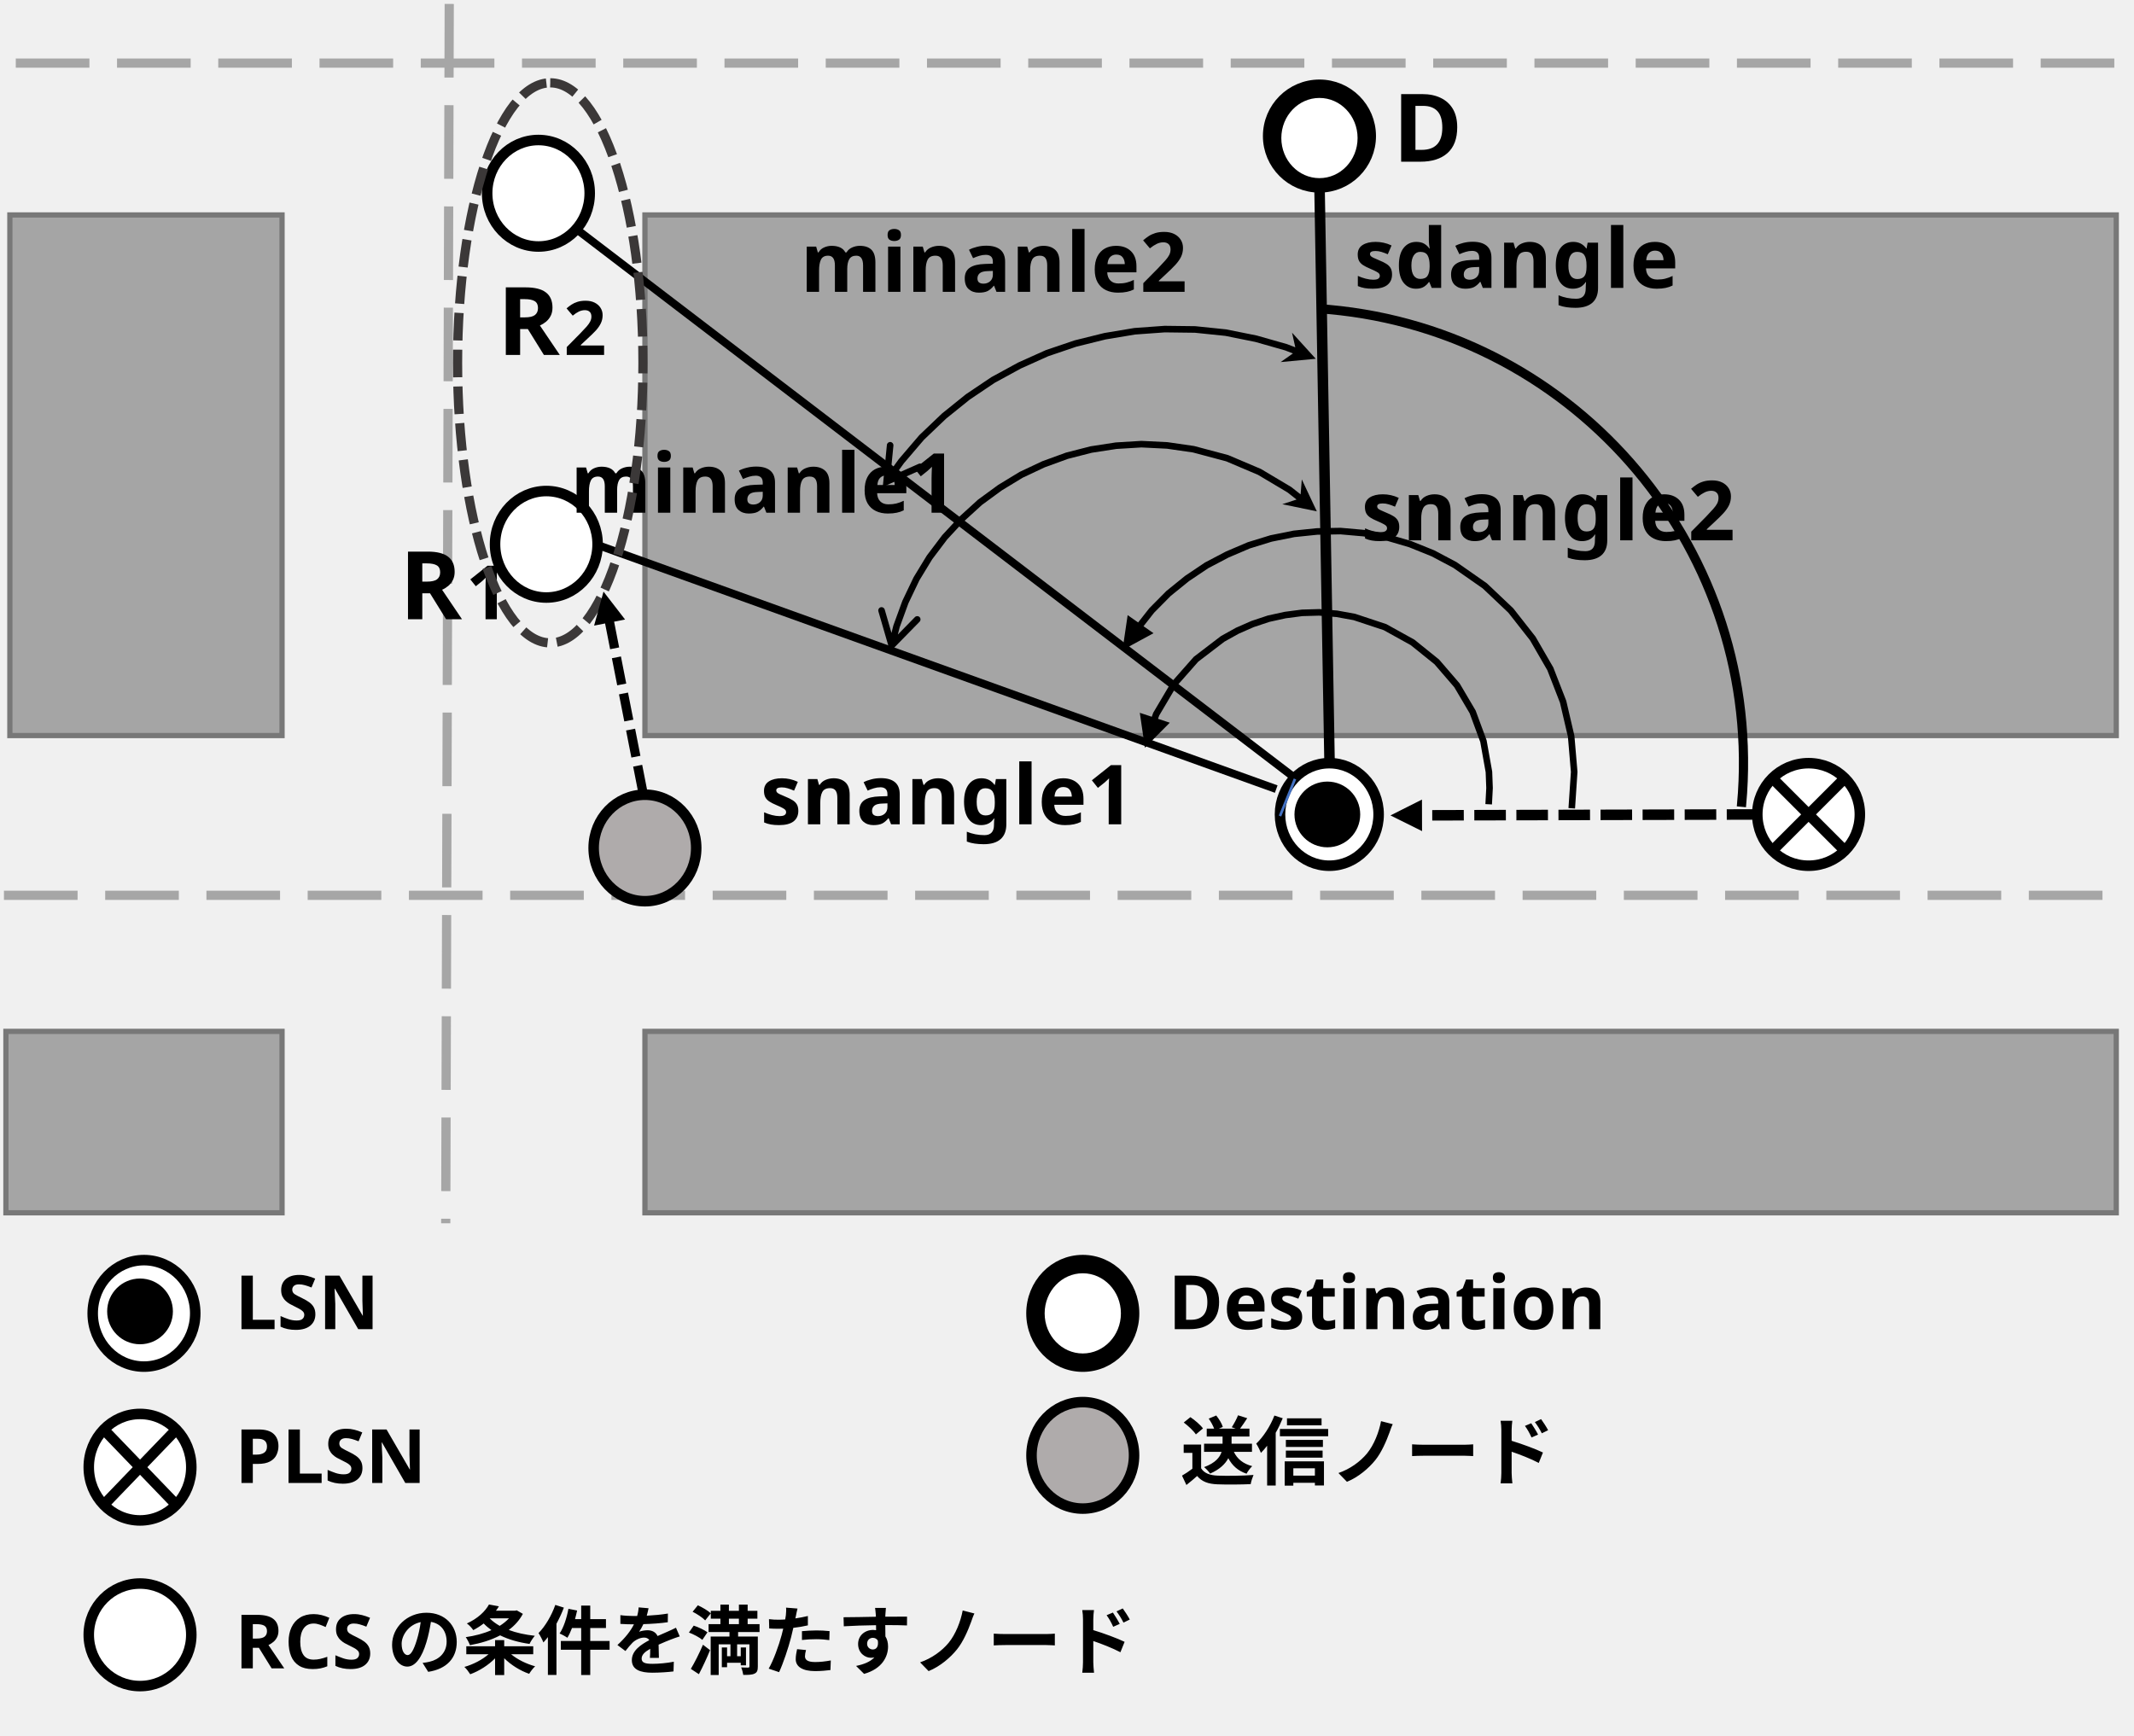
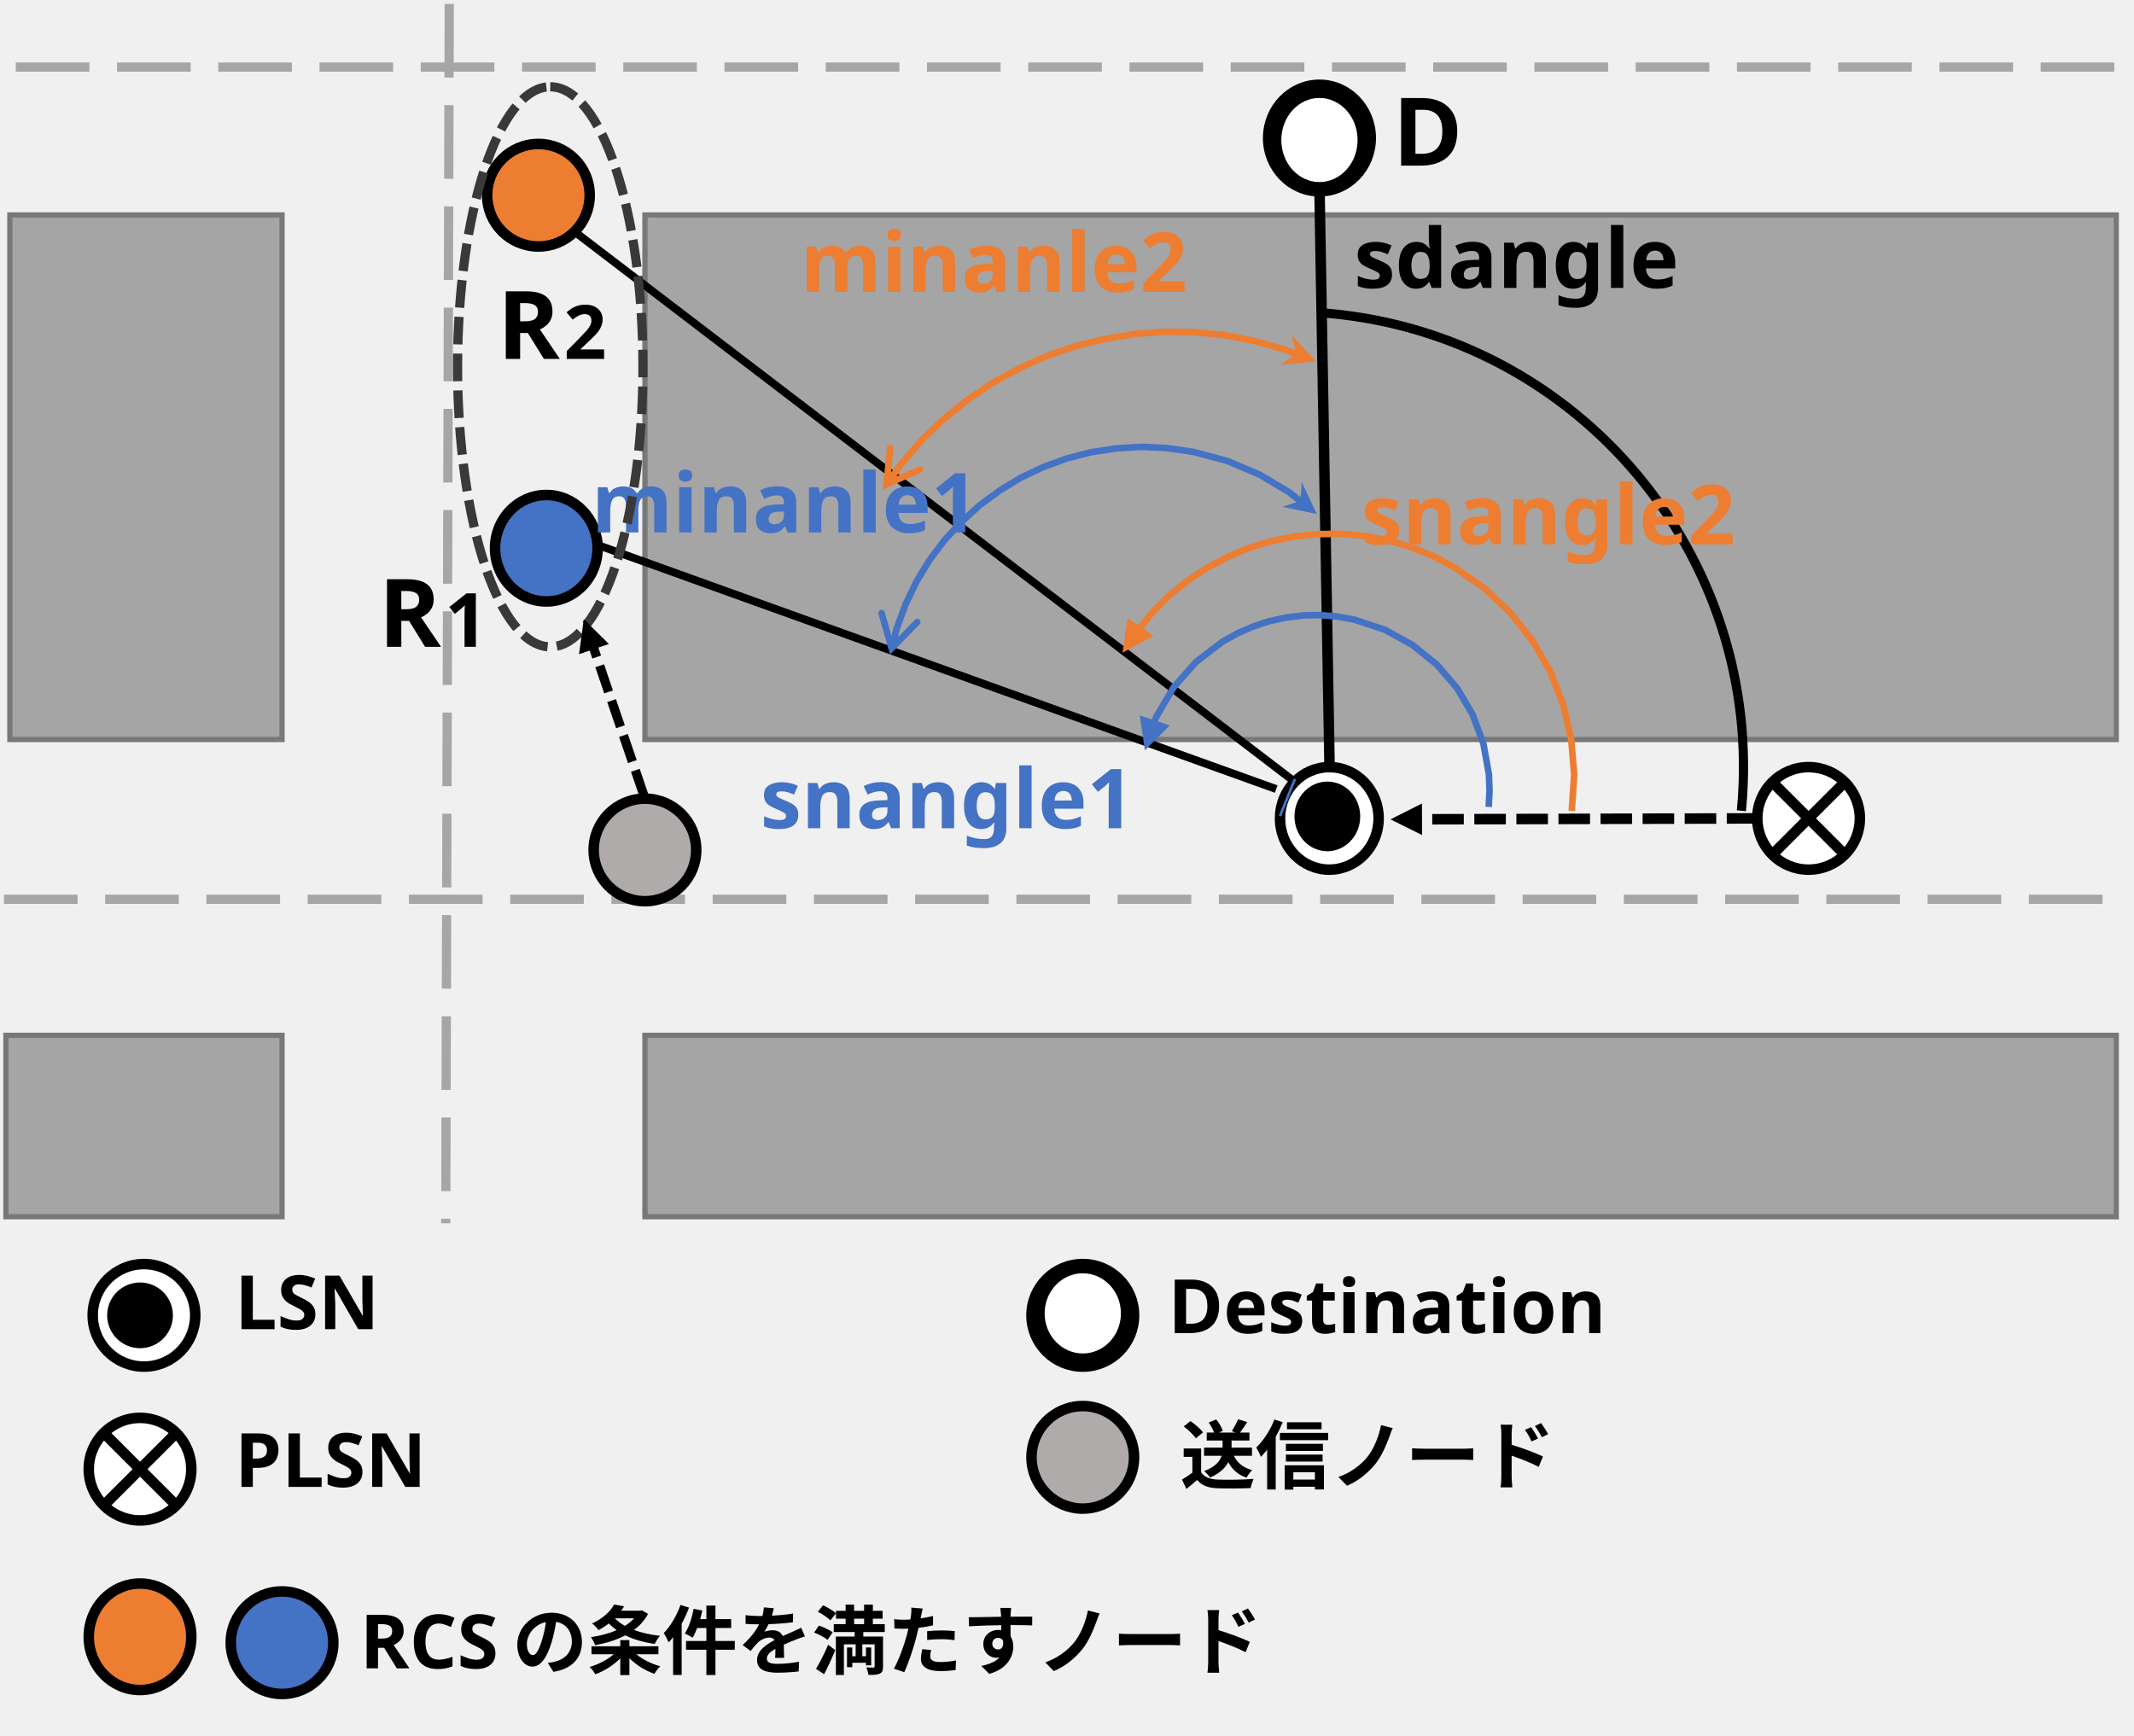
<svg xmlns="http://www.w3.org/2000/svg" width="541" height="440" overflow="hidden">
  <defs>
    <clipPath id="clip0">
-       <rect x="370" y="110" width="541" height="440" />
+       <rect x="370" y="132" width="541" height="440" />
    </clipPath>
  </defs>
-   <g clip-path="url(#clip0)" transform="translate(-370 -110)">
-     <rect x="533.5" y="164.5" width="373" height="132" stroke="#787878" stroke-width="1.333" stroke-miterlimit="8" fill="#A5A5A5" />
-     <rect x="372.5" y="164.5" width="69" height="132" stroke="#787878" stroke-width="1.333" stroke-miterlimit="8" fill="#A5A5A5" />
-     <rect x="533.5" y="371.5" width="373" height="46" stroke="#787878" stroke-width="1.333" stroke-miterlimit="8" fill="#A5A5A5" />
-     <rect x="371.5" y="371.5" width="70" height="46" stroke="#787878" stroke-width="1.333" stroke-miterlimit="8" fill="#A5A5A5" />
-     <path d="M371 337 905.348 337" stroke="#A6A6A6" stroke-width="2.333" stroke-miterlimit="8" stroke-dasharray="18.667 7" fill="none" fill-rule="evenodd" />
-     <path d="M374 126 908.348 126" stroke="#A6A6A6" stroke-width="2.333" stroke-miterlimit="8" stroke-dasharray="18.667 7" fill="none" fill-rule="evenodd" />
-     <path d="M0 0 0.888 309.163" stroke="#A6A6A6" stroke-width="2.333" stroke-miterlimit="8" stroke-dasharray="18.667 7" fill="none" fill-rule="evenodd" transform="matrix(-1 0 0 1 483.888 111)" />
-     <path d="M495.5 248C495.5 240.544 501.32 234.5 508.5 234.5 515.68 234.5 521.5 240.544 521.5 248 521.5 255.456 515.68 261.5 508.5 261.5 501.32 261.5 495.5 255.456 495.5 248Z" stroke="#000000" stroke-width="2.667" stroke-miterlimit="8" fill="#FFFFFF" fill-rule="evenodd" />
-     <path d="M815.5 316.5C815.5 309.32 821.32 303.5 828.5 303.5 835.68 303.5 841.5 309.32 841.5 316.5 841.5 323.68 835.68 329.5 828.5 329.5 821.32 329.5 815.5 323.68 815.5 316.5Z" fill="#FFFFFF" fill-rule="evenodd" />
-     <path d="M819.308 307.308 837.692 325.692M837.692 307.308 819.308 325.692" stroke="#000000" stroke-width="2.667" stroke-miterlimit="8" fill="none" fill-rule="evenodd" />
-     <path d="M815.5 316.5C815.5 309.32 821.32 303.5 828.5 303.5 835.68 303.5 841.5 309.32 841.5 316.5 841.5 323.68 835.68 329.5 828.5 329.5 821.32 329.5 815.5 323.68 815.5 316.5Z" stroke="#000000" stroke-width="2.667" stroke-miterlimit="8" fill="none" fill-rule="evenodd" />
-     <path d="M691.5 144.5C691.5 137.32 697.32 131.5 704.5 131.5 711.68 131.5 717.5 137.32 717.5 144.5 717.5 151.68 711.68 157.5 704.5 157.5 697.32 157.5 691.5 151.68 691.5 144.5Z" stroke="#000000" stroke-width="2.667" stroke-miterlimit="8" fill-rule="evenodd" />
-     <path d="M693.5 145C693.5 138.649 698.425 133.5 704.5 133.5 710.575 133.5 715.5 138.649 715.5 145 715.5 151.351 710.575 156.5 704.5 156.5 698.425 156.5 693.5 151.351 693.5 145Z" stroke="#000000" stroke-width="2.667" stroke-miterlimit="8" fill="#FFFFFF" fill-rule="evenodd" />
-     <path d="M493.5 159C493.5 151.544 499.32 145.5 506.5 145.5 513.68 145.5 519.5 151.544 519.5 159 519.5 166.456 513.68 172.5 506.5 172.5 499.32 172.5 493.5 166.456 493.5 159Z" stroke="#000000" stroke-width="2.667" stroke-miterlimit="8" fill="#FFFFFF" fill-rule="evenodd" />
-     <path d="M694.5 316.5C694.5 309.32 700.096 303.5 707 303.5 713.904 303.5 719.5 309.32 719.5 316.5 719.5 323.68 713.904 329.5 707 329.5 700.096 329.5 694.5 323.68 694.5 316.5Z" stroke="#000000" stroke-width="2.667" stroke-miterlimit="8" fill="#FFFFFF" fill-rule="evenodd" />
-     <path d="M699.5 316.5C699.5 312.634 702.634 309.5 706.5 309.5 710.366 309.5 713.5 312.634 713.5 316.5 713.5 320.366 710.366 323.5 706.5 323.5 702.634 323.5 699.5 320.366 699.5 316.5Z" stroke="#000000" stroke-width="2.667" stroke-miterlimit="8" fill-rule="evenodd" />
-     <text font-family="Yu Gothic,Yu Gothic_MSFontService,sans-serif" font-weight="700" font-size="24" transform="translate(723.054 151)">D</text>
-     <path d="M0.004-1.333 8.004-1.312 7.996 1.355-0.004 1.333ZM10.67-1.305 18.67-1.284 18.663 1.383 10.663 1.362ZM21.337-1.277 29.337-1.255 29.33 1.411 21.33 1.39ZM32.003-1.248 40.003-1.227 39.996 1.44 31.996 1.418ZM42.67-1.22 50.67-1.198 50.663 1.468 42.663 1.447ZM53.337-1.191 61.337-1.17 61.33 1.497 53.33 1.475ZM64.003-1.163 72.003-1.142 71.996 1.525 63.996 1.504ZM74.67-1.135 82.67-1.113 82.663 1.553 74.663 1.532ZM85.337-1.106 86.597-1.103 86.59 1.564 85.329 1.56ZM85.271-3.773 93.26 0.248 85.249 4.227Z" transform="matrix(-1 0 0 1 815.76 316.5)" />
-     <path d="M393.5 443C393.5 435.544 399.32 429.5 406.5 429.5 413.68 429.5 419.5 435.544 419.5 443 419.5 450.456 413.68 456.5 406.5 456.5 399.32 456.5 393.5 450.456 393.5 443Z" stroke="#000000" stroke-width="2.667" stroke-miterlimit="8" fill="#FFFFFF" fill-rule="evenodd" />
-     <path d="M398.5 442.5C398.5 438.634 401.634 435.5 405.5 435.5 409.366 435.5 412.5 438.634 412.5 442.5 412.5 446.366 409.366 449.5 405.5 449.5 401.634 449.5 398.5 446.366 398.5 442.5Z" stroke="#000000" stroke-width="2.667" stroke-miterlimit="8" fill-rule="evenodd" />
-     <text font-family="Yu Gothic,Yu Gothic_MSFontService,sans-serif" font-weight="700" font-size="19" transform="translate(429.514 447)">LSN</text>
-     <path d="M631.5 443C631.5 435.544 637.32 429.5 644.5 429.5 651.68 429.5 657.5 435.544 657.5 443 657.5 450.456 651.68 456.5 644.5 456.5 637.32 456.5 631.5 450.456 631.5 443Z" stroke="#000000" stroke-width="2.667" stroke-miterlimit="8" fill-rule="evenodd" />
-     <path d="M633.5 443C633.5 436.649 638.425 431.5 644.5 431.5 650.575 431.5 655.5 436.649 655.5 443 655.5 449.351 650.575 454.5 644.5 454.5 638.425 454.5 633.5 449.351 633.5 443Z" stroke="#000000" stroke-width="2.667" stroke-miterlimit="8" fill="#FFFFFF" fill-rule="evenodd" />
-     <text font-family="Yu Gothic,Yu Gothic_MSFontService,sans-serif" font-weight="700" font-size="19" transform="translate(666.113 447)">Destination</text>
-     <path d="M392.5 482C392.5 474.544 398.32 468.5 405.5 468.5 412.68 468.5 418.5 474.544 418.5 482 418.5 489.456 412.68 495.5 405.5 495.5 398.32 495.5 392.5 489.456 392.5 482Z" fill="#FFFFFF" fill-rule="evenodd" />
-     <path d="M396.308 472.454 414.692 491.546M414.692 472.454 396.308 491.546" stroke="#000000" stroke-width="2.667" stroke-miterlimit="8" fill="none" fill-rule="evenodd" />
-     <path d="M392.5 482C392.5 474.544 398.32 468.5 405.5 468.5 412.68 468.5 418.5 474.544 418.5 482 418.5 489.456 412.68 495.5 405.5 495.5 398.32 495.5 392.5 489.456 392.5 482Z" stroke="#000000" stroke-width="2.667" stroke-miterlimit="8" fill="none" fill-rule="evenodd" />
-     <text font-family="Yu Gothic,Yu Gothic_MSFontService,sans-serif" font-weight="700" font-size="19" transform="translate(429.514 486)">PLSN</text>
-     <path d="M392.5 524.5C392.5 517.32 398.32 511.5 405.5 511.5 412.68 511.5 418.5 517.32 418.5 524.5 418.5 531.68 412.68 537.5 405.5 537.5 398.32 537.5 392.5 531.68 392.5 524.5Z" stroke="#000000" stroke-width="2.667" stroke-miterlimit="8" fill="#FFFFFF" fill-rule="evenodd" />
-     <text font-family="Yu Gothic,Yu Gothic_MSFontService,sans-serif" font-weight="700" font-size="19" transform="translate(429.514 533)">RCS<tspan font-size="19" x="38.667" y="0">の条件を満たすノード</tspan>
+   <g clip-path="url(#clip0)" transform="translate(-370 -132)">
+     <rect x="533.5" y="186.5" width="373" height="133" stroke="#787878" stroke-width="1.333" stroke-miterlimit="8" fill="#A5A5A5" />
+     <rect x="372.5" y="186.5" width="69" height="133" stroke="#787878" stroke-width="1.333" stroke-miterlimit="8" fill="#A5A5A5" />
+     <rect x="533.5" y="394.5" width="373" height="46" stroke="#787878" stroke-width="1.333" stroke-miterlimit="8" fill="#A5A5A5" />
+     <rect x="371.5" y="394.5" width="70" height="46" stroke="#787878" stroke-width="1.333" stroke-miterlimit="8" fill="#A5A5A5" />
+     <path d="M371 360 905.348 360" stroke="#A6A6A6" stroke-width="2.333" stroke-miterlimit="8" stroke-dasharray="18.667 7" fill="none" fill-rule="evenodd" />
+     <path d="M374 149 908.348 149" stroke="#A6A6A6" stroke-width="2.333" stroke-miterlimit="8" stroke-dasharray="18.667 7" fill="none" fill-rule="evenodd" />
+     <path d="M0 0 0.888 309.163" stroke="#A6A6A6" stroke-width="2.333" stroke-miterlimit="8" stroke-dasharray="18.667 7" fill="none" fill-rule="evenodd" transform="matrix(-1 0 0 1 483.888 133)" />
+     <path d="M495.5 271C495.5 263.544 501.32 257.5 508.5 257.5 515.68 257.5 521.5 263.544 521.5 271 521.5 278.456 515.68 284.5 508.5 284.5 501.32 284.5 495.5 278.456 495.5 271Z" stroke="#000000" stroke-width="2.667" stroke-miterlimit="8" fill="#4472C4" fill-rule="evenodd" />
+     <path d="M815.5 339.5C815.5 332.32 821.32 326.5 828.5 326.5 835.68 326.5 841.5 332.32 841.5 339.5 841.5 346.68 835.68 352.5 828.5 352.5 821.32 352.5 815.5 346.68 815.5 339.5Z" fill="#FFFFFF" fill-rule="evenodd" />
+     <path d="M819.308 330.308 837.692 348.692M837.692 330.308 819.308 348.692" stroke="#000000" stroke-width="2.667" stroke-miterlimit="8" fill="none" fill-rule="evenodd" />
+     <path d="M815.5 339.5C815.5 332.32 821.32 326.5 828.5 326.5 835.68 326.5 841.5 332.32 841.5 339.5 841.5 346.68 835.68 352.5 828.5 352.5 821.32 352.5 815.5 346.68 815.5 339.5Z" stroke="#000000" stroke-width="2.667" stroke-miterlimit="8" fill="none" fill-rule="evenodd" />
+     <path d="M691.5 167C691.5 159.544 697.32 153.5 704.5 153.5 711.68 153.5 717.5 159.544 717.5 167 717.5 174.456 711.68 180.5 704.5 180.5 697.32 180.5 691.5 174.456 691.5 167Z" stroke="#000000" stroke-width="2.667" stroke-miterlimit="8" fill-rule="evenodd" />
+     <path d="M693.5 167.5C693.5 160.873 698.425 155.5 704.5 155.5 710.575 155.5 715.5 160.873 715.5 167.5 715.5 174.127 710.575 179.5 704.5 179.5 698.425 179.5 693.5 174.127 693.5 167.5Z" stroke="#000000" stroke-width="2.667" stroke-miterlimit="8" fill="#FFFFFF" fill-rule="evenodd" />
+     <path d="M493.5 181.5C493.5 174.32 499.32 168.5 506.5 168.5 513.68 168.5 519.5 174.32 519.5 181.5 519.5 188.68 513.68 194.5 506.5 194.5 499.32 194.5 493.5 188.68 493.5 181.5Z" stroke="#000000" stroke-width="2.667" stroke-miterlimit="8" fill="#ED7D31" fill-rule="evenodd" />
+     <path d="M694.5 339.5C694.5 332.32 700.096 326.5 707 326.5 713.904 326.5 719.5 332.32 719.5 339.5 719.5 346.68 713.904 352.5 707 352.5 700.096 352.5 694.5 346.68 694.5 339.5Z" stroke="#000000" stroke-width="2.667" stroke-miterlimit="8" fill="#FFFFFF" fill-rule="evenodd" />
+     <path d="M699.5 339C699.5 334.858 702.634 331.5 706.5 331.5 710.366 331.5 713.5 334.858 713.5 339 713.5 343.142 710.366 346.5 706.5 346.5 702.634 346.5 699.5 343.142 699.5 339Z" stroke="#000000" stroke-width="2.667" stroke-miterlimit="8" fill-rule="evenodd" />
+     <text font-family="Yu Gothic,Yu Gothic_MSFontService,sans-serif" font-weight="700" font-size="24" transform="translate(723.054 174)">D</text>
+     <path d="M0.004-1.333 8.004-1.312 7.996 1.355-0.004 1.333ZM10.67-1.305 18.67-1.284 18.663 1.383 10.663 1.362ZM21.337-1.277 29.337-1.255 29.33 1.411 21.33 1.39ZM32.003-1.248 40.003-1.227 39.996 1.44 31.996 1.418ZM42.67-1.22 50.67-1.198 50.663 1.468 42.663 1.447ZM53.337-1.191 61.337-1.17 61.33 1.497 53.33 1.475ZM64.003-1.163 72.003-1.142 71.996 1.525 63.996 1.504ZM74.67-1.135 82.67-1.113 82.663 1.553 74.663 1.532ZM85.337-1.106 86.597-1.103 86.59 1.564 85.329 1.56ZM85.271-3.773 93.26 0.248 85.249 4.227Z" transform="matrix(-1 0 0 1 815.76 339.5)" />
+     <path d="M393.5 465.5C393.5 458.32 399.32 452.5 406.5 452.5 413.68 452.5 419.5 458.32 419.5 465.5 419.5 472.68 413.68 478.5 406.5 478.5 399.32 478.5 393.5 472.68 393.5 465.5Z" stroke="#000000" stroke-width="2.667" stroke-miterlimit="8" fill="#FFFFFF" fill-rule="evenodd" />
+     <path d="M398.5 465.5C398.5 461.634 401.634 458.5 405.5 458.5 409.366 458.5 412.5 461.634 412.5 465.5 412.5 469.366 409.366 472.5 405.5 472.5 401.634 472.5 398.5 469.366 398.5 465.5Z" stroke="#000000" stroke-width="2.667" stroke-miterlimit="8" fill-rule="evenodd" />
+     <text font-family="Yu Gothic,Yu Gothic_MSFontService,sans-serif" font-weight="700" font-size="19" transform="translate(429.514 469)">LSN</text>
+     <path d="M631.5 465.5C631.5 458.32 637.32 452.5 644.5 452.5 651.68 452.5 657.5 458.32 657.5 465.5 657.5 472.68 651.68 478.5 644.5 478.5 637.32 478.5 631.5 472.68 631.5 465.5Z" stroke="#000000" stroke-width="2.667" stroke-miterlimit="8" fill-rule="evenodd" />
+     <path d="M633.5 465C633.5 458.649 638.425 453.5 644.5 453.5 650.575 453.5 655.5 458.649 655.5 465 655.5 471.351 650.575 476.5 644.5 476.5 638.425 476.5 633.5 471.351 633.5 465Z" stroke="#000000" stroke-width="2.667" stroke-miterlimit="8" fill="#FFFFFF" fill-rule="evenodd" />
+     <text font-family="Yu Gothic,Yu Gothic_MSFontService,sans-serif" font-weight="700" font-size="19" transform="translate(666.113 470)">Destination</text>
+     <path d="M392.5 504.5C392.5 497.32 398.32 491.5 405.5 491.5 412.68 491.5 418.5 497.32 418.5 504.5 418.5 511.68 412.68 517.5 405.5 517.5 398.32 517.5 392.5 511.68 392.5 504.5Z" fill="#FFFFFF" fill-rule="evenodd" />
+     <path d="M396.308 495.308 414.692 513.692M414.692 495.308 396.308 513.692" stroke="#000000" stroke-width="2.667" stroke-miterlimit="8" fill="none" fill-rule="evenodd" />
+     <path d="M392.5 504.5C392.5 497.32 398.32 491.5 405.5 491.5 412.68 491.5 418.5 497.32 418.5 504.5 418.5 511.68 412.68 517.5 405.5 517.5 398.32 517.5 392.5 511.68 392.5 504.5Z" stroke="#000000" stroke-width="2.667" stroke-miterlimit="8" fill="none" fill-rule="evenodd" />
+     <text font-family="Yu Gothic,Yu Gothic_MSFontService,sans-serif" font-weight="700" font-size="19" transform="translate(429.514 509)">PLSN</text>
+     <path d="M392.5 547C392.5 539.544 398.32 533.5 405.5 533.5 412.68 533.5 418.5 539.544 418.5 547 418.5 554.456 412.68 560.5 405.5 560.5 398.32 560.5 392.5 554.456 392.5 547Z" stroke="#000000" stroke-width="2.667" stroke-miterlimit="8" fill="#ED7D31" fill-rule="evenodd" />
+     <text font-family="Yu Gothic,Yu Gothic_MSFontService,sans-serif" font-weight="700" font-size="19" transform="translate(461.254 555)">RCS<tspan font-size="19" x="38.667" y="0">の条件を満たすノード</tspan>
    </text>
-     <path d="M0 0 3.794 9.406" stroke="#4472C4" stroke-width="0.667" stroke-miterlimit="8" fill="none" fill-rule="evenodd" transform="matrix(-1 0 0 1 698.294 307.5)" />
-     <path d="M693.538 310.069 521 248" stroke="#000000" stroke-width="2" stroke-miterlimit="8" fill="none" fill-rule="evenodd" />
-     <path d="M697.729 306.838 516 168" stroke="#000000" stroke-width="2" stroke-miterlimit="8" fill="none" fill-rule="evenodd" />
-     <path d="M707.064 303.509 704.5 156.5" stroke="#000000" stroke-width="2.667" stroke-miterlimit="8" fill="none" fill-rule="evenodd" />
-     <text font-family="Yu Gothic,Yu Gothic_MSFontService,sans-serif" font-weight="700" font-size="24" transform="translate(471.277 267)">R<tspan font-size="19" x="16.833" y="0">1</tspan>
-       <tspan font-size="24" x="24.802" y="-67">R</tspan>
-       <tspan font-size="19" x="41.636" y="-67">2</tspan>
+     <path d="M0 0 3.794 9.406" stroke="#4472C4" stroke-width="0.667" stroke-miterlimit="8" fill="none" fill-rule="evenodd" transform="matrix(-1 0 0 1 698.294 329.5)" />
+     <path d="M693.538 332.069 521 270" stroke="#000000" stroke-width="2" stroke-miterlimit="8" fill="none" fill-rule="evenodd" />
+     <path d="M697.729 329.838 516 191" stroke="#000000" stroke-width="2" stroke-miterlimit="8" fill="none" fill-rule="evenodd" />
+     <path d="M707.064 326.509 704.5 179.5" stroke="#000000" stroke-width="2.667" stroke-miterlimit="8" fill="none" fill-rule="evenodd" />
+     <text font-family="Yu Gothic,Yu Gothic_MSFontService,sans-serif" font-weight="700" font-size="24" transform="translate(465.956 296)">R<tspan font-size="19" x="16.833" y="0">1</tspan>
+       <tspan font-size="24" x="30.123" y="-73">R</tspan>
+       <tspan font-size="19" x="46.956" y="-73">2</tspan>
    </text>
-     <path d="M657.735 268.836 661.357 264.22 665.689 259.846 670.434 256.006 675.474 252.624 680.802 249.828 686.298 247.484 692.028 245.718 697.919 244.532 703.841 243.919 709.869 243.818 715.871 244.349 721.908 245.453 727.792 247.185 733.643 249.548 739.283 252.54 746.952 257.899 753.634 264.233 759.262 271.404 763.784 279.225 767.071 287.686 769.134 296.531 769.915 305.699 769.295 314.994 767.632 314.883 768.247 305.652 768.248 305.778 767.479 296.732 767.497 296.851 765.461 288.122 765.496 288.235 762.254 279.889 762.309 280.004 757.849 272.289 757.914 272.387 752.361 265.31 752.443 265.4 745.85 259.151 745.946 259.229 738.37 253.936 738.457 253.989 732.9 251.041 732.978 251.078 727.205 248.746 727.282 248.772 721.48 247.065 721.565 247.085 715.609 245.996 715.685 246.006 709.766 245.482 709.853 245.485 703.905 245.585 703.977 245.581 698.13 246.186 698.209 246.174 692.398 247.344 692.479 247.323 686.83 249.064 686.912 249.034 681.486 251.348 681.547 251.319 676.288 254.079 676.365 254.033 671.393 257.369 671.453 257.325 666.773 261.113 666.841 261.051 662.575 265.359 662.638 265.287 659.046 269.865ZM662.433 270.548 654.573 274.815 655.875 265.966Z" />
-     <path d="M661.554 292.971 662.353 290.722 666.874 283.071 672.635 276.54 679.511 271.285 683.3 269.177 687.246 267.443 691.371 266.069 695.677 265.122 700.031 264.554 704.452 264.427 708.998 264.797 713.55 265.62 721.454 268.241 728.583 272.19 734.826 277.219 740.049 283.282 744.092 290.141 746.874 297.677 748.297 305.629 748.454 309.801 748.234 313.965 746.57 313.877 746.788 309.751 746.787 309.827 746.633 305.75 746.646 305.865 745.247 298.043 745.285 298.185 742.555 290.788 742.619 290.923 738.652 284.192 738.738 284.313 733.612 278.364 733.721 278.469 727.593 273.533 727.712 273.613 720.714 269.736 720.855 269.798 713.081 267.22 713.195 267.25 708.741 266.444 708.822 266.455 704.362 266.092 704.454 266.094 700.121 266.218 700.205 266.212 695.929 266.77 696 266.757 691.772 267.687 691.856 267.664 687.809 269.012 687.881 268.984 684.007 270.688 684.076 270.653 680.374 272.712 680.475 272.646 673.712 277.815 673.831 277.704 668.176 284.115 668.269 283.987 663.829 291.5 663.897 291.355 663.125 293.529ZM666.556 293.237 660.25 299.581 658.959 290.73Z" />
-     <path d="M703.997 188.244C767.651 192.384 815.897 247.342 811.756 310.997 811.679 312.186 811.583 313.375 811.469 314.561" stroke="#000000" stroke-width="2.333" stroke-miterlimit="8" fill="none" fill-rule="evenodd" />
-     <text font-family="Yu Gothic,Yu Gothic_MSFontService,sans-serif" font-weight="700" font-size="21" transform="translate(713.262 183)">sdangle<tspan font-size="21" x="-150.516" y="136">snangle1</tspan>
-       <tspan font-size="21" x="1.83" y="64">snangle2</tspan>
-       <tspan font-size="21" x="-140.384" y="1">minanle2</tspan>
-       <tspan font-size="21" x="-198.72" y="57">minanle1</tspan>
+     <path d="M657.735 291.513 661.357 286.897 665.689 282.523 670.434 278.683 675.474 275.302 680.802 272.505 686.298 270.161 692.028 268.396 697.919 267.209 703.841 266.596 709.869 266.495 715.871 267.027 721.908 268.131 727.792 269.862 733.643 272.226 739.283 275.218 746.952 280.576 753.634 286.91 759.262 294.081 763.784 301.902 767.071 310.364 769.134 319.208 769.915 328.377 769.295 337.671 767.632 337.56 768.247 328.329 768.248 328.455 767.479 319.41 767.497 319.528 765.461 310.8 765.496 310.912 762.254 302.566 762.309 302.681 757.849 294.967 757.914 295.064 752.361 287.987 752.443 288.077 745.85 281.828 745.946 281.907 738.37 276.613 738.457 276.666 732.9 273.718 732.978 273.755 727.205 271.423 727.282 271.45 721.48 269.742 721.565 269.762 715.609 268.673 715.685 268.683 709.766 268.159 709.853 268.162 703.905 268.262 703.977 268.258 698.13 268.863 698.209 268.851 692.398 270.021 692.479 270.001 686.83 271.741 686.912 271.711 681.486 274.025 681.547 273.997 676.288 276.756 676.365 276.711 671.393 280.047 671.453 280.002 666.773 283.79 666.841 283.729 662.575 288.036 662.638 287.964 659.046 292.542ZM662.433 293.225 654.573 297.493 655.875 288.644Z" fill="#ED7D31" />
+     <path d="M661.554 315.648 662.353 313.399 666.874 305.749 672.635 299.217 679.511 293.962 683.3 291.855 687.246 290.12 691.371 288.746 695.677 287.799 700.031 287.231 704.452 287.104 708.998 287.474 713.55 288.297 721.454 290.918 728.583 294.867 734.826 299.896 740.049 305.959 744.092 312.818 746.874 320.354 748.297 328.306 748.454 332.479 748.234 336.642 746.57 336.554 746.788 332.428 746.787 332.504 746.633 328.427 746.646 328.542 745.247 320.72 745.285 320.862 742.555 313.466 742.619 313.6 738.652 306.87 738.738 306.99 733.612 301.041 733.721 301.146 727.593 296.211 727.712 296.29 720.714 292.414 720.855 292.476 713.081 289.898 713.195 289.927 708.741 289.122 708.822 289.132 704.362 288.769 704.454 288.771 700.121 288.896 700.205 288.889 695.929 289.447 696 289.435 691.772 290.365 691.856 290.342 687.809 291.689 687.881 291.661 684.007 293.365 684.076 293.33 680.374 295.389 680.475 295.323 673.712 300.492 673.831 300.381 668.176 306.792 668.269 306.665 663.829 314.178 663.897 314.032 663.125 316.206ZM666.556 315.914 660.25 322.258 658.959 313.407Z" fill="#4472C4" />
+     <path d="M703.997 211.244C767.651 215.384 815.897 270.342 811.756 333.997 811.679 335.186 811.583 336.375 811.469 337.561" stroke="#000000" stroke-width="2.333" stroke-miterlimit="8" fill="none" fill-rule="evenodd" />
+     <text font-family="Yu Gothic,Yu Gothic_MSFontService,sans-serif" font-weight="700" font-size="21" transform="translate(713.262 205)">sdangle<tspan fill="#4472C4" font-size="21" x="-150.516" y="137">snangle1</tspan>
+       <tspan fill="#ED7D31" font-size="21" x="1.83" y="65">snangle2</tspan>
+       <tspan fill="#ED7D31" font-size="21" x="-140.384" y="1">minanle2</tspan>
+       <tspan fill="#4472C4" font-size="21" x="-193.333" y="62">minanle1</tspan>
    </text>
-     <path d="M594.086 231.624 597.855 226.41 603.046 220.34 608.781 214.867 614.868 209.965 621.314 205.63 628.104 201.926 635.127 198.771 642.426 196.297 649.94 194.436 657.554 193.164 665.249 192.607 673.029 192.703 680.889 193.515 688.625 195.074 696.321 197.265 698.894 198.263 698.291 199.817 695.755 198.833 695.828 198.858 688.2 196.686 688.264 196.702 680.599 195.157 680.678 195.169 672.895 194.365 672.97 194.37 665.263 194.274 665.334 194.272 657.713 194.823 657.79 194.814 650.246 196.074 650.309 196.061 642.861 197.906 642.928 197.886 635.699 200.336 635.773 200.307 628.816 203.433 628.874 203.405 622.146 207.074 622.212 207.034 615.827 211.328 615.885 211.286 609.853 216.143 609.906 216.097 604.227 221.517 604.285 221.455 599.144 227.468 599.186 227.414 595.437 232.601ZM603.567 229.126 593.792 233.453 594.837 222.814C594.882 222.356 595.29 222.021 595.748 222.066 596.206 222.111 596.541 222.519 596.496 222.977L595.591 232.194 594.424 231.351 602.893 227.602C603.314 227.415 603.806 227.605 603.992 228.026 604.178 228.447 603.988 228.939 603.567 229.126ZM698.592 199.04 697.552 194.346 703.565 200.968 694.66 201.805Z" />
-     <path d="M595.251 273.466 596.486 268.558 598.763 262.315 601.61 256.353 604.962 250.848 608.863 245.684 613.182 241.021 617.91 236.712 623.039 232.958 628.47 229.657 634.222 226.947 640.252 224.75 646.462 223.16 652.847 222.178 659.354 221.78 665.993 222.109 672.729 223.083 681.39 225.39 689.673 228.906 697.352 233.48 700.161 235.694 699.129 237.003 696.363 234.822 696.453 234.884 688.869 230.367 688.97 230.418 680.793 226.947 680.905 226.985 672.347 224.706 672.442 224.726 665.793 223.765 665.871 223.772 659.317 223.447 659.409 223.447 652.986 223.839 653.062 223.831 646.756 224.801 646.836 224.784 640.705 226.354 640.784 226.33 634.828 228.5 634.898 228.471 629.221 231.145 629.298 231.104 623.935 234.364 623.994 234.324 618.931 238.031 619 237.974 614.331 242.229 614.381 242.18 610.114 246.786 610.168 246.722 606.317 251.819 606.364 251.75 603.055 257.184 603.096 257.109 600.284 262.997 600.315 262.923 598.066 269.089 598.092 269.007 596.867 273.872ZM603.132 267.632 595.656 275.273 592.685 265.004C592.557 264.561 592.812 264.099 593.254 263.971 593.696 263.844 594.158 264.098 594.286 264.54L596.86 273.437 595.464 273.086 601.941 266.467C602.263 266.138 602.791 266.132 603.12 266.454 603.449 266.776 603.454 267.303 603.132 267.632ZM699.645 236.348 700.027 231.556 703.833 239.65 695.075 237.839Z" />
-     <path d="M631.5 479C631.5 471.544 637.32 465.5 644.5 465.5 651.68 465.5 657.5 471.544 657.5 479 657.5 486.456 651.68 492.5 644.5 492.5 637.32 492.5 631.5 486.456 631.5 479Z" stroke="#000000" stroke-width="2.667" stroke-miterlimit="8" fill="#AFABAB" fill-rule="evenodd" />
-     <text font-family="Yu Gothic,Yu Gothic_MSFontService,sans-serif" font-weight="700" font-size="19" transform="translate(669.237 485)">送信ノード</text>
-     <path d="M520.5 325C520.5 317.544 526.32 311.5 533.5 311.5 540.68 311.5 546.5 317.544 546.5 325 546.5 332.456 540.68 338.5 533.5 338.5 526.32 338.5 520.5 332.456 520.5 325Z" stroke="#000000" stroke-width="2.667" stroke-miterlimit="8" fill="#AFABAB" fill-rule="evenodd" />
-     <path d="M509.5 131C522.479 131 533 162.788 533 202 533 241.212 522.479 273 509.5 273 496.521 273 486 241.212 486 202 486 162.788 496.521 131 509.5 131Z" stroke="#3B3838" stroke-width="2.333" stroke-linejoin="round" stroke-miterlimit="10" stroke-dasharray="7 2.333" fill="none" fill-rule="evenodd" />
-     <path d="M531.862 311.238 530.515 304.369 532.805 303.92 534.152 310.789ZM530.066 302.079 528.718 295.21 531.008 294.761 532.355 301.63ZM528.269 292.921 526.922 286.052 529.211 285.602 530.559 292.471ZM526.472 283.762 525.125 276.893 527.415 276.444 528.762 283.313ZM524.676 274.603 523.328 267.734 525.618 267.285 526.965 274.154ZM520.615 268.62 523 260 528.465 267.08Z" />
+     <path d="M594.086 254.302 597.855 249.088 603.046 243.017 608.781 237.544 614.868 232.643 621.314 228.307 628.104 224.604 635.127 221.448 642.426 218.974 649.94 217.113 657.554 215.841 665.249 215.284 673.029 215.381 680.889 216.193 688.625 217.751 696.321 219.942 698.894 220.94 698.291 222.494 695.755 221.51 695.828 221.535 688.2 219.363 688.264 219.379 680.599 217.834 680.678 217.846 672.895 217.042 672.97 217.047 665.263 216.951 665.334 216.949 657.713 217.501 657.79 217.492 650.246 218.751 650.309 218.738 642.861 220.583 642.928 220.564 635.699 223.014 635.773 222.984 628.816 226.111 628.874 226.082 622.146 229.752 622.212 229.712 615.827 234.006 615.885 233.963 609.853 238.82 609.906 238.774 604.227 244.194 604.285 244.133 599.144 250.145 599.186 250.092 595.437 255.278ZM603.567 251.803 593.792 256.13 594.837 245.491C594.882 245.033 595.29 244.698 595.748 244.743 596.206 244.788 596.541 245.196 596.496 245.654L595.591 254.871 594.424 254.028 602.893 250.279C603.314 250.093 603.806 250.283 603.992 250.704 604.178 251.124 603.988 251.617 603.567 251.803ZM698.592 221.717 697.552 217.023 703.565 223.645 694.66 224.482Z" fill="#ED7D31" />
+     <path d="M595.251 296.143 596.486 291.235 598.763 284.992 601.61 279.03 604.962 273.525 608.863 268.362 613.182 263.698 617.91 259.389 623.039 255.635 628.47 252.334 634.222 249.624 640.252 247.427 646.462 245.837 652.847 244.855 659.354 244.458 665.993 244.787 672.729 245.761 681.39 248.067 689.673 251.583 697.352 256.157 700.161 258.371 699.129 259.68 696.363 257.5 696.453 257.561 688.869 253.044 688.97 253.095 680.793 249.624 680.905 249.663 672.347 247.384 672.442 247.403 665.793 246.442 665.871 246.449 659.317 246.125 659.409 246.124 652.986 246.516 653.062 246.508 646.756 247.478 646.836 247.462 640.705 249.032 640.784 249.007 634.828 251.177 634.898 251.148 629.221 253.823 629.298 253.781 623.935 257.041 623.994 257.001 618.931 260.708 619 260.651 614.331 264.907 614.381 264.857 610.114 269.463 610.168 269.399 606.317 274.496 606.364 274.427 603.055 279.861 603.096 279.787 600.284 285.674 600.315 285.6 598.066 291.766 598.092 291.684 596.867 296.55ZM603.132 290.31 595.656 297.95 592.685 287.681C592.557 287.239 592.812 286.777 593.254 286.649 593.696 286.521 594.158 286.776 594.286 287.218L596.86 296.115 595.464 295.763 601.941 289.144C602.263 288.815 602.791 288.809 603.12 289.131 603.449 289.453 603.454 289.981 603.132 290.31ZM699.645 259.026 700.027 254.233 703.833 262.327 695.075 260.516Z" fill="#4472C4" />
+     <path d="M631.5 501.5C631.5 494.32 637.32 488.5 644.5 488.5 651.68 488.5 657.5 494.32 657.5 501.5 657.5 508.68 651.68 514.5 644.5 514.5 637.32 514.5 631.5 508.68 631.5 501.5Z" stroke="#000000" stroke-width="2.667" stroke-miterlimit="8" fill="#AFABAB" fill-rule="evenodd" />
+     <text font-family="Yu Gothic,Yu Gothic_MSFontService,sans-serif" font-weight="700" font-size="19" transform="translate(669.237 508)">送信ノード</text>
+     <path d="M520.5 347.5C520.5 340.32 526.32 334.5 533.5 334.5 540.68 334.5 546.5 340.32 546.5 347.5 546.5 354.68 540.68 360.5 533.5 360.5 526.32 360.5 520.5 354.68 520.5 347.5Z" stroke="#000000" stroke-width="2.667" stroke-miterlimit="8" fill="#AFABAB" fill-rule="evenodd" />
+     <path d="M509.5 154C522.479 154 533 185.788 533 225 533 264.212 522.479 296 509.5 296 496.521 296 486 264.212 486 225 486 185.788 496.521 154 509.5 154Z" stroke="#3B3838" stroke-width="2.333" stroke-linejoin="round" stroke-miterlimit="10" stroke-dasharray="7 2.333" fill="none" fill-rule="evenodd" />
+     <path d="M532.224 334.307 529.964 327.682 532.172 326.929 534.432 333.554ZM529.21 325.474 526.95 318.849 529.158 318.095 531.419 324.72ZM526.197 316.64 523.937 310.015 526.145 309.262 528.405 315.887ZM523.183 307.807 520.923 301.182 523.131 300.428 525.392 307.053ZM520.17 298.973 519.048 295.686 521.257 294.933 522.378 298.22ZM516.797 297.863 518 289 524.369 295.28Z" />
+     <path d="M428.5 548.5C428.5 541.32 434.32 535.5 441.5 535.5 448.68 535.5 454.5 541.32 454.5 548.5 454.5 555.68 448.68 561.5 441.5 561.5 434.32 561.5 428.5 555.68 428.5 548.5Z" stroke="#000000" stroke-width="2.667" stroke-miterlimit="8" fill="#4472C4" fill-rule="evenodd" />
  </g>
</svg>
